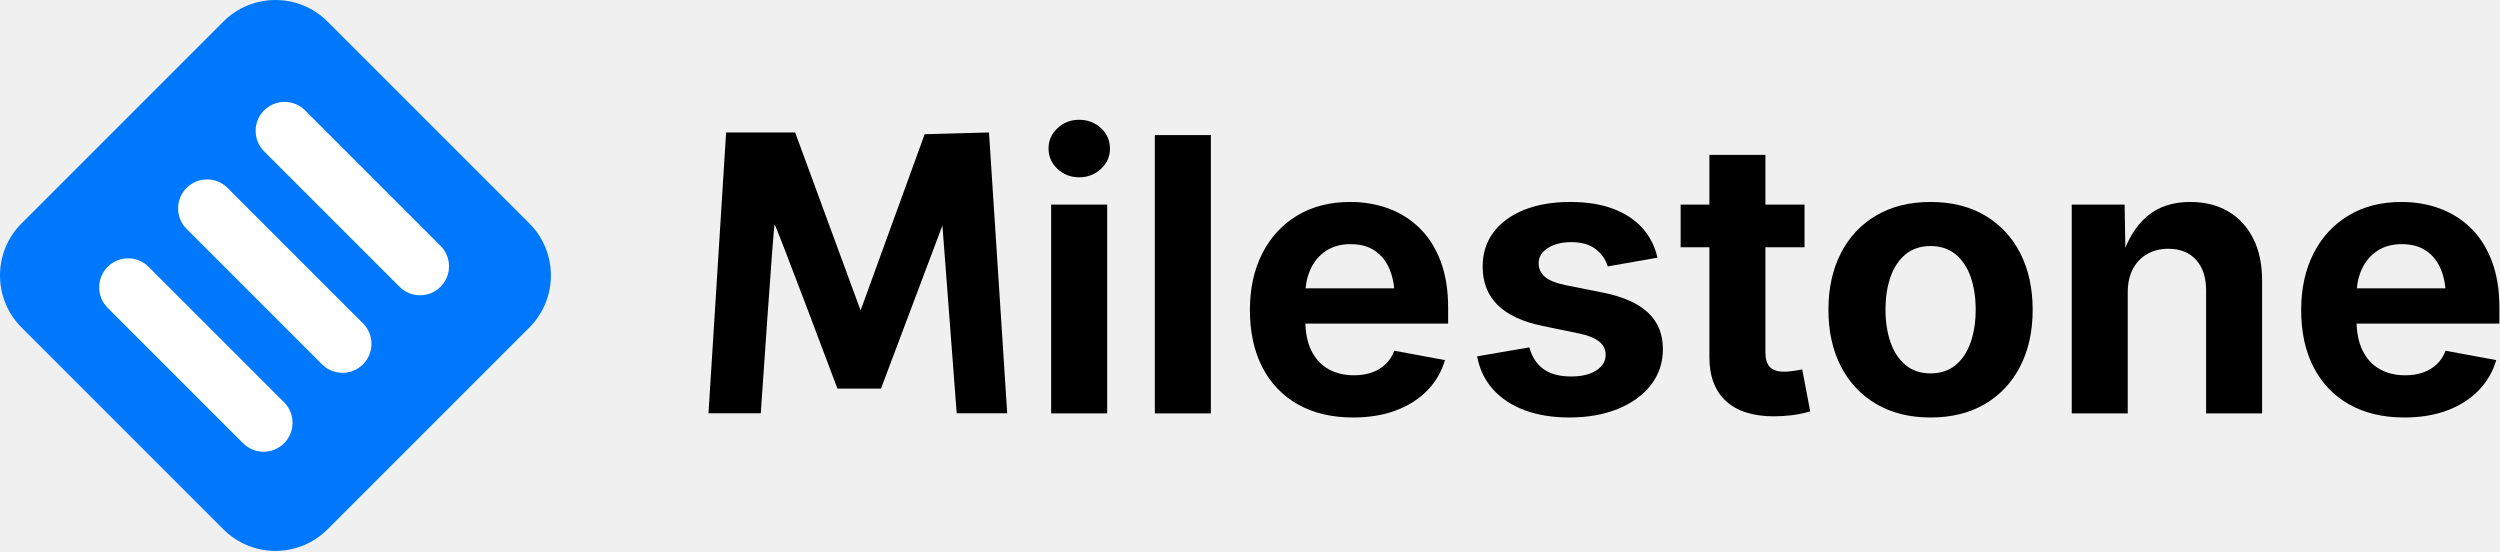
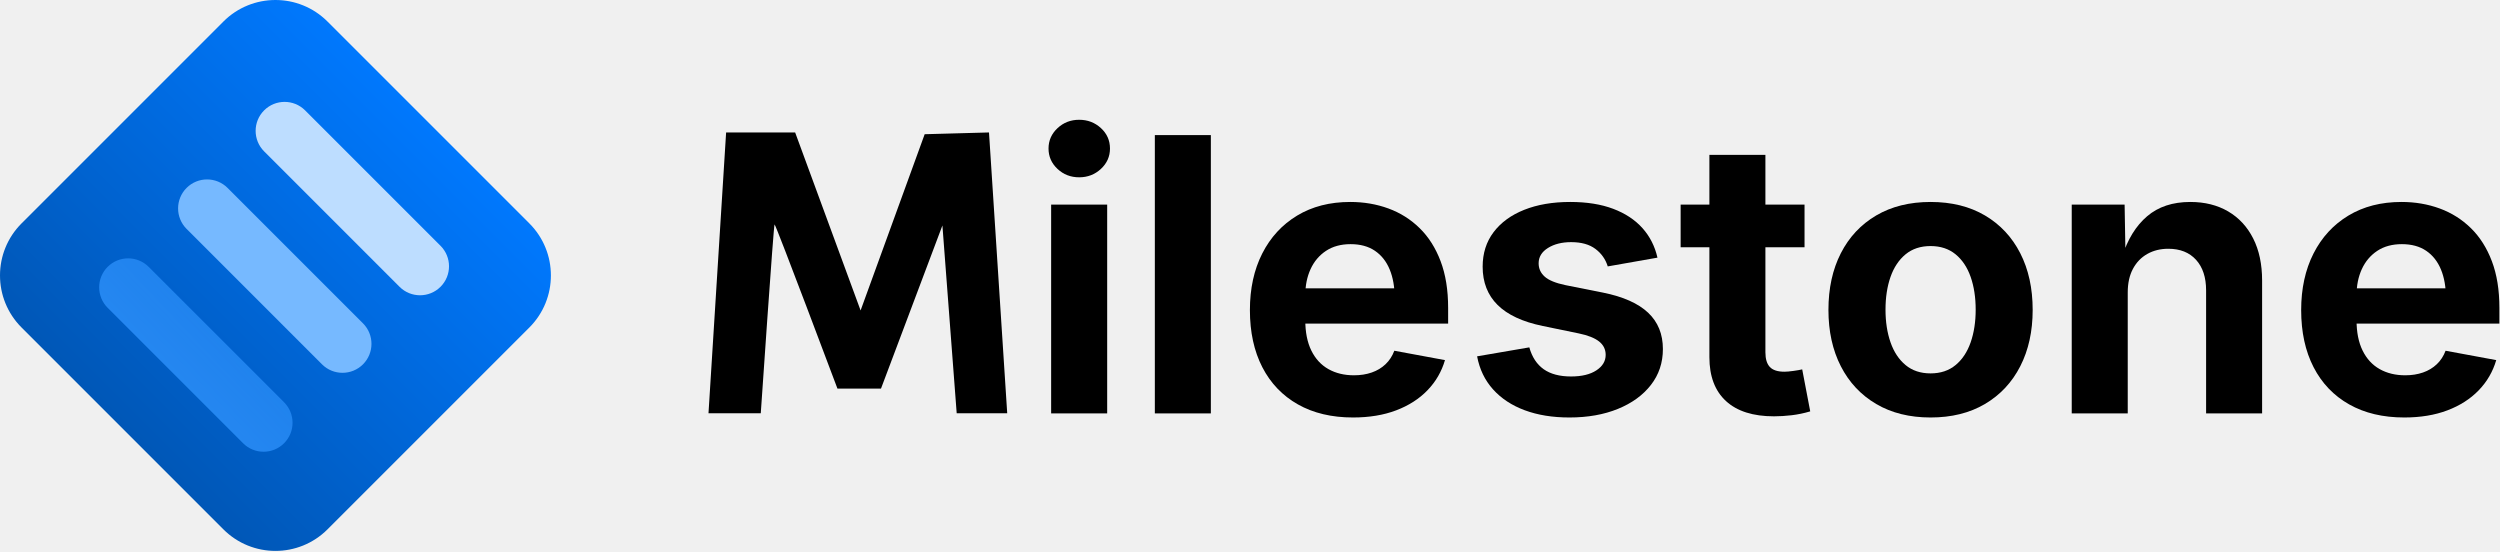
- <svg xmlns="http://www.w3.org/2000/svg" width="100%" height="100%" viewBox="0 0 2363 521" version="1.1" xml:space="preserve" style="fill-rule:evenodd;clip-rule:evenodd;stroke-linejoin:round;stroke-miterlimit:2;">
-   <g transform="matrix(1,0,0,1,-91.80646,-794.9673)">
-     <g transform="matrix(0.707107,0.707107,-0.707107,0.707107,849.3736,60.08004)">
-       <g transform="matrix(0,0.832944,-0.832944,0,1241.332,803.359)">
-         <path d="M548,905.528L548,1229.472C548,1275.572 510.572,1313 464.472,1313L140.528,1313C94.428,1313 57,1275.572 57,1229.472L57,905.528C57,859.428 94.428,822 140.528,822L464.472,822C510.572,822 548,859.428 548,905.528Z" style="fill:rgb(0,120,253);" />
+ <svg xmlns="http://www.w3.org/2000/svg" xmlns:xlink="http://www.w3.org/1999/xlink" width="100%" height="100%" viewBox="0 0 2363 521" version="1.1" xml:space="preserve" style="fill-rule:evenodd;clip-rule:evenodd;stroke-linejoin:round;stroke-miterlimit:2;" id="svg13">
+   <defs id="defs13">
+     <linearGradient id="linearGradient18">
+       <stop style="stop-color:#0078fd;stop-opacity:1;" offset="0" id="stop18" />
+       <stop style="stop-color:#0057b7;stop-opacity:1;" offset="1" id="stop19" />
+     </linearGradient>
+     <linearGradient id="linearGradient13">
+       <stop style="stop-color:#3094ff;stop-opacity:1;" offset="0" id="stop13" />
+       <stop style="stop-color:#3094ff;stop-opacity:0;" offset="1" id="stop14" />
+     </linearGradient>
+     <linearGradient xlink:href="#linearGradient13" id="linearGradient14" x1="277.945" y1="1130.117" x2="290.627" y2="630.764" gradientUnits="userSpaceOnUse" />
+     <linearGradient xlink:href="#linearGradient18" id="linearGradient19" x1="57" y1="1067.5" x2="548" y2="1067.5" gradientUnits="userSpaceOnUse" />
+   </defs>
+   <g transform="matrix(1,0,0,1,-91.80646,-794.9673)" id="g13">
+     <g transform="matrix(0.707107,0.707107,-0.707107,0.707107,849.3736,60.08004)" id="g5">
+       <g transform="matrix(0,0.832944,-0.832944,0,1241.332,803.359)" id="g1" style="fill:url(#linearGradient19);fill-opacity:1">
+         <path d="M548,905.528L548,1229.472C548,1275.572 510.572,1313 464.472,1313L140.528,1313C94.428,1313 57,1275.572 57,1229.472L57,905.528C57,859.428 94.428,822 140.528,822L464.472,822C510.572,822 548,859.428 548,905.528Z" style="fill:url(#linearGradient19);fill-opacity:1" id="path1" />
      </g>
-       <g transform="matrix(1.190992,-0,0,1.190992,-1.560975,-224.1323)">
-         <path d="M396,988C396,1000.694 385.694,1011 373,1011L221,1011C208.306,1011 198,1000.694 198,988C198,975.306 208.306,965 221,965L373,965C385.694,965 396,975.306 396,988Z" style="fill:white;" />
+       <g transform="matrix(1.190992,-0,0,1.190992,-1.560975,-224.1323)" id="g2">
+         <path d="M396,988C396,1000.694 385.694,1011 373,1011L221,1011C208.306,1011 198,1000.694 198,988C198,975.306 208.306,965 221,965L373,965C385.694,965 396,975.306 396,988Z" style="fill:rgb(189,221,255);" id="path2" />
      </g>
-       <g transform="matrix(1.190992,-0,0,1.190992,-1.560975,-120.4811)">
-         <path d="M396,988C396,1000.694 385.694,1011 373,1011L221,1011C208.306,1011 198,1000.694 198,988C198,975.306 208.306,965 221,965L373,965C385.694,965 396,975.306 396,988Z" style="fill:white;" />
+       <g transform="matrix(1.190992,-0,0,1.190992,-1.560975,-120.4811)" id="g3" style="fill:#76b9ff;fill-opacity:1">
+         <path d="M396,988C396,1000.694 385.694,1011 373,1011L221,1011C208.306,1011 198,1000.694 198,988C198,975.306 208.306,965 221,965L373,965C385.694,965 396,975.306 396,988Z" style="fill:#76b9ff;fill-opacity:1" id="path3" />
      </g>
-       <g transform="matrix(1.190992,-0,0,1.190992,-1.560975,-14.9852)">
-         <path d="M396,988C396,1000.694 385.694,1011 373,1011L221,1011C208.306,1011 198,1000.694 198,988C198,975.306 208.306,965 221,965L373,965C385.694,965 396,975.306 396,988Z" style="fill:white;" />
+       <g transform="matrix(1.190992,-0,0,1.190992,-1.560975,-14.9852)" id="g4" style="fill:url(#linearGradient14);fill-opacity:1">
+         <path d="M396,988C396,1000.694 385.694,1011 373,1011L221,1011C208.306,1011 198,1000.694 198,988C198,975.306 208.306,965 221,965L373,965C385.694,965 396,975.306 396,988Z" style="fill:url(#linearGradient14);fill-opacity:1" id="path4" />
      </g>
    </g>
-     <g transform="matrix(0.277628,0,0,0.277628,100.7212,716.1059)">
-       <path d="M2440,735L2380,1691L2558,1691C2558,1691 2602,1044 2605,1048C2612,1056 2819,1607 2819,1607L2890,1607C2943.194,1607 2967.261,1607.099 2967.261,1607.099L3176.385,1051.686L3225,1691L3397,1691L3335,735L3225,738L3116,741L2897.832,1341.008L2675,735L2440,735Z" style="fill-rule:nonzero;" />
+     <g transform="matrix(0.277628,0,0,0.277628,100.7212,716.1059)" id="g6" style="fill:#000000">
+       <path d="M2440,735L2380,1691L2558,1691C2558,1691 2602,1044 2605,1048C2612,1056 2819,1607 2819,1607L2890,1607C2943.194,1607 2967.261,1607.099 2967.261,1607.099L3176.385,1051.686L3225,1691L3397,1691L3335,735L3225,738L3116,741L2897.832,1341.008L2675,735L2440,735Z" style="fill:#000000;fill-rule:nonzero" id="path5" />
    </g>
-     <g transform="matrix(1,0,0,1,74.83315,-327.2824)">
-       <path d="M1010.513,1513L1010.513,1315.616L1063.479,1315.616L1063.479,1513L1010.513,1513ZM1036.996,1289.84C1028.992,1289.84 1022.166,1287.192 1016.516,1281.895C1010.867,1276.599 1008.042,1270.184 1008.042,1262.651C1008.042,1255.118 1010.867,1248.703 1016.516,1243.407C1022.166,1238.11 1028.992,1235.462 1036.996,1235.462C1045,1235.462 1051.856,1238.081 1057.564,1243.319C1063.273,1248.556 1066.127,1255 1066.127,1262.651C1066.127,1270.184 1063.273,1276.599 1057.564,1281.895C1051.856,1287.192 1045,1289.84 1036.996,1289.84Z" style="fill-rule:nonzero;" />
-       <rect x="1108.528" y="1249.939" width="52.943" height="263.061" style="fill-rule:nonzero;" />
-       <path d="M1295.855,1516.857C1275.706,1516.857 1258.336,1512.731 1243.744,1504.479C1229.152,1496.227 1217.944,1484.509 1210.12,1469.326C1202.297,1454.142 1198.385,1436.142 1198.385,1415.326C1198.385,1395.017 1202.272,1377.201 1210.046,1361.878C1217.82,1346.555 1228.815,1334.602 1243.032,1326.019C1257.249,1317.436 1273.97,1313.145 1293.196,1313.145C1306.086,1313.145 1318.13,1315.198 1329.328,1319.306C1340.526,1323.413 1350.354,1329.608 1358.811,1337.889C1367.268,1346.171 1373.872,1356.576 1378.624,1369.107C1383.376,1381.637 1385.753,1396.357 1385.753,1413.265L1385.753,1428.129L1220.115,1428.129L1220.115,1394.81L1359.951,1394.81L1335.207,1403.743C1335.207,1393.466 1333.637,1384.535 1330.499,1376.95C1327.361,1369.364 1322.711,1363.48 1316.55,1359.297C1310.389,1355.114 1302.731,1353.023 1293.576,1353.023C1284.422,1353.023 1276.656,1355.142 1270.279,1359.379C1263.902,1363.616 1259.049,1369.364 1255.72,1376.624C1252.391,1383.884 1250.727,1392.139 1250.727,1401.39L1250.727,1424.843C1250.727,1436.262 1252.638,1445.854 1256.459,1453.62C1260.281,1461.385 1265.657,1467.22 1272.586,1471.123C1279.516,1475.026 1287.553,1476.978 1296.696,1476.978C1302.878,1476.978 1308.495,1476.098 1313.547,1474.338C1318.6,1472.578 1322.945,1469.973 1326.582,1466.522C1330.219,1463.071 1332.987,1458.817 1334.887,1453.762L1382.765,1462.617C1379.578,1473.521 1374.05,1483.041 1366.18,1491.177C1358.311,1499.313 1348.451,1505.627 1336.601,1510.119C1324.751,1514.611 1311.169,1516.857 1295.855,1516.857Z" style="fill-rule:nonzero;" />
-       <path d="M1500.394,1516.857C1484.508,1516.857 1470.44,1514.583 1458.189,1510.036C1445.938,1505.489 1435.938,1498.902 1428.19,1490.276C1420.442,1481.65 1415.424,1471.242 1413.134,1459.053L1462.485,1450.576C1465.056,1459.751 1469.572,1466.631 1476.033,1471.215C1482.494,1475.8 1491.132,1478.093 1501.947,1478.093C1512.033,1478.093 1520.006,1476.167 1525.866,1472.316C1531.726,1468.465 1534.656,1463.591 1534.656,1457.693C1534.656,1452.519 1532.575,1448.287 1528.412,1444.995C1524.249,1441.703 1517.823,1439.161 1509.133,1437.37L1475.153,1430.363C1456.119,1426.444 1441.897,1419.819 1432.487,1410.487C1423.077,1401.156 1418.373,1389.101 1418.373,1374.322C1418.373,1361.688 1421.821,1350.807 1428.717,1341.68C1435.614,1332.552 1445.263,1325.515 1457.666,1320.567C1470.069,1315.619 1484.576,1313.145 1501.189,1313.145C1516.823,1313.145 1530.346,1315.302 1541.759,1319.616C1553.173,1323.931 1562.392,1330.014 1569.416,1337.866C1576.44,1345.718 1581.169,1355.024 1583.602,1365.784L1536.617,1374.057C1534.545,1367.313 1530.662,1361.804 1524.969,1357.53C1519.276,1353.256 1511.631,1351.119 1502.033,1351.119C1493.314,1351.119 1486.01,1352.953 1480.121,1356.62C1474.232,1360.287 1471.288,1365.128 1471.288,1371.141C1471.288,1376.087 1473.19,1380.274 1476.993,1383.703C1480.796,1387.132 1487.352,1389.818 1496.662,1391.762L1532.124,1398.824C1551.222,1402.681 1565.433,1409.004 1574.757,1417.795C1584.08,1426.586 1588.741,1438.035 1588.741,1452.142C1588.741,1465.077 1584.967,1476.395 1577.417,1486.098C1569.868,1495.801 1559.459,1503.353 1546.19,1508.755C1532.921,1514.156 1517.656,1516.857 1500.394,1516.857Z" style="fill-rule:nonzero;" />
-       <path d="M1722.621,1315.616L1722.621,1355.961L1605.513,1355.961L1605.513,1315.616L1722.621,1315.616ZM1632.693,1268.654L1685.637,1268.654L1685.637,1455.221C1685.637,1461.507 1687.035,1466.14 1689.831,1469.12C1692.627,1472.1 1697.218,1473.591 1703.603,1473.591C1705.669,1473.591 1708.515,1473.34 1712.143,1472.837C1715.77,1472.335 1718.529,1471.849 1720.42,1471.378L1728,1511.083C1722.099,1512.832 1716.248,1514.048 1710.449,1514.732C1704.649,1515.417 1699.087,1515.759 1693.761,1515.759C1673.961,1515.759 1658.833,1510.954 1648.377,1501.346C1637.921,1491.738 1632.693,1477.918 1632.693,1459.886L1632.693,1268.654Z" style="fill-rule:nonzero;" />
-       <path d="M1841.745,1516.857C1821.948,1516.857 1804.818,1512.603 1790.356,1504.097C1775.895,1495.59 1764.755,1483.702 1756.936,1468.433C1749.117,1453.164 1745.208,1435.408 1745.208,1415.163C1745.208,1394.755 1749.117,1376.903 1756.936,1361.608C1764.755,1346.312 1775.895,1334.411 1790.356,1325.904C1804.818,1317.398 1821.948,1313.145 1841.745,1313.145C1861.596,1313.145 1878.734,1317.398 1893.159,1325.904C1907.583,1334.411 1918.706,1346.312 1926.525,1361.608C1934.345,1376.903 1938.255,1394.755 1938.255,1415.163C1938.255,1435.408 1934.345,1453.164 1926.525,1468.433C1918.706,1483.702 1907.583,1495.59 1893.159,1504.097C1878.734,1512.603 1861.596,1516.857 1841.745,1516.857ZM1841.745,1475.18C1851.169,1475.18 1859.048,1472.561 1865.384,1467.323C1871.719,1462.085 1876.47,1454.922 1879.636,1445.833C1882.802,1436.745 1884.385,1426.458 1884.385,1414.973C1884.385,1403.368 1882.802,1393.042 1879.636,1383.995C1876.47,1374.948 1871.719,1367.824 1865.384,1362.623C1859.048,1357.422 1851.169,1354.822 1841.745,1354.822C1832.313,1354.822 1824.439,1357.422 1818.126,1362.623C1811.812,1367.824 1807.072,1374.935 1803.905,1383.955C1800.738,1392.976 1799.155,1403.315 1799.155,1414.973C1799.155,1426.458 1800.738,1436.745 1803.905,1445.833C1807.072,1454.922 1811.812,1462.085 1818.126,1467.323C1824.439,1472.561 1832.313,1475.18 1841.745,1475.18Z" style="fill-rule:nonzero;" />
-       <path d="M2028.111,1398.714L2028.111,1513L1975.168,1513L1975.168,1315.616L2025.159,1315.616L2026.004,1364.89L2022.828,1364.89C2028.005,1348.427 2035.869,1335.687 2046.42,1326.67C2056.971,1317.653 2070.578,1313.145 2087.242,1313.145C2100.923,1313.145 2112.845,1316.119 2123.009,1322.069C2133.172,1328.018 2141.065,1336.543 2146.687,1347.644C2152.309,1358.744 2155.12,1372.016 2155.12,1387.459L2155.12,1513L2102.177,1513L2102.177,1396.683C2102.177,1384.424 2099.015,1374.809 2092.692,1367.838C2086.368,1360.867 2077.624,1357.382 2066.459,1357.382C2059.012,1357.382 2052.397,1359.012 2046.612,1362.274C2040.827,1365.535 2036.297,1370.235 2033.023,1376.373C2029.748,1382.511 2028.111,1389.958 2028.111,1398.714Z" style="fill-rule:nonzero;" />
-       <path d="M2289.506,1516.857C2269.357,1516.857 2251.986,1512.731 2237.394,1504.479C2222.802,1496.227 2211.594,1484.509 2203.771,1469.326C2195.948,1454.142 2192.036,1436.142 2192.036,1415.326C2192.036,1395.017 2195.923,1377.201 2203.697,1361.878C2211.47,1346.555 2222.466,1334.602 2236.683,1326.019C2250.899,1317.436 2267.621,1313.145 2286.846,1313.145C2299.736,1313.145 2311.781,1315.198 2322.979,1319.306C2334.177,1323.413 2344.004,1329.608 2352.461,1337.889C2360.918,1346.171 2367.523,1356.576 2372.275,1369.107C2377.027,1381.637 2379.403,1396.357 2379.403,1413.265L2379.403,1428.129L2213.765,1428.129L2213.765,1394.81L2353.602,1394.81L2328.857,1403.743C2328.857,1393.466 2327.288,1384.535 2324.15,1376.95C2321.011,1369.364 2316.362,1363.48 2310.201,1359.297C2304.04,1355.114 2296.382,1353.023 2287.227,1353.023C2278.072,1353.023 2270.306,1355.142 2263.929,1359.379C2257.552,1363.616 2252.699,1369.364 2249.371,1376.624C2246.042,1383.884 2244.378,1392.139 2244.378,1401.39L2244.378,1424.843C2244.378,1436.262 2246.288,1445.854 2250.11,1453.62C2253.932,1461.385 2259.307,1467.22 2266.237,1471.123C2273.167,1475.026 2281.203,1476.978 2290.347,1476.978C2296.528,1476.978 2302.145,1476.098 2307.198,1474.338C2312.251,1472.578 2316.596,1469.973 2320.232,1466.522C2323.869,1463.071 2326.637,1458.817 2328.537,1453.762L2376.416,1462.617C2373.228,1473.521 2367.7,1483.041 2359.831,1491.177C2351.961,1499.313 2342.102,1505.627 2330.252,1510.119C2318.402,1514.611 2304.82,1516.857 2289.506,1516.857Z" style="fill-rule:nonzero;" />
+     <g transform="matrix(1,0,0,1,74.83315,-327.2824)" id="g12" style="fill:#000000">
+       <path d="M1010.513,1513L1010.513,1315.616L1063.479,1315.616L1063.479,1513L1010.513,1513ZM1036.996,1289.84C1028.992,1289.84 1022.166,1287.192 1016.516,1281.895C1010.867,1276.599 1008.042,1270.184 1008.042,1262.651C1008.042,1255.118 1010.867,1248.703 1016.516,1243.407C1022.166,1238.11 1028.992,1235.462 1036.996,1235.462C1045,1235.462 1051.856,1238.081 1057.564,1243.319C1063.273,1248.556 1066.127,1255 1066.127,1262.651C1066.127,1270.184 1063.273,1276.599 1057.564,1281.895C1051.856,1287.192 1045,1289.84 1036.996,1289.84Z" style="fill:#000000;fill-rule:nonzero" id="path6" />
+       <rect x="1108.528" y="1249.939" width="52.943" height="263.061" style="fill:#000000;fill-rule:nonzero" id="rect6" />
+       <path d="M1295.855,1516.857C1275.706,1516.857 1258.336,1512.731 1243.744,1504.479C1229.152,1496.227 1217.944,1484.509 1210.12,1469.326C1202.297,1454.142 1198.385,1436.142 1198.385,1415.326C1198.385,1395.017 1202.272,1377.201 1210.046,1361.878C1217.82,1346.555 1228.815,1334.602 1243.032,1326.019C1257.249,1317.436 1273.97,1313.145 1293.196,1313.145C1306.086,1313.145 1318.13,1315.198 1329.328,1319.306C1340.526,1323.413 1350.354,1329.608 1358.811,1337.889C1367.268,1346.171 1373.872,1356.576 1378.624,1369.107C1383.376,1381.637 1385.753,1396.357 1385.753,1413.265L1385.753,1428.129L1220.115,1428.129L1220.115,1394.81L1359.951,1394.81L1335.207,1403.743C1335.207,1393.466 1333.637,1384.535 1330.499,1376.95C1327.361,1369.364 1322.711,1363.48 1316.55,1359.297C1310.389,1355.114 1302.731,1353.023 1293.576,1353.023C1284.422,1353.023 1276.656,1355.142 1270.279,1359.379C1263.902,1363.616 1259.049,1369.364 1255.72,1376.624C1252.391,1383.884 1250.727,1392.139 1250.727,1401.39L1250.727,1424.843C1250.727,1436.262 1252.638,1445.854 1256.459,1453.62C1260.281,1461.385 1265.657,1467.22 1272.586,1471.123C1279.516,1475.026 1287.553,1476.978 1296.696,1476.978C1302.878,1476.978 1308.495,1476.098 1313.547,1474.338C1318.6,1472.578 1322.945,1469.973 1326.582,1466.522C1330.219,1463.071 1332.987,1458.817 1334.887,1453.762L1382.765,1462.617C1379.578,1473.521 1374.05,1483.041 1366.18,1491.177C1358.311,1499.313 1348.451,1505.627 1336.601,1510.119C1324.751,1514.611 1311.169,1516.857 1295.855,1516.857Z" style="fill:#000000;fill-rule:nonzero" id="path7" />
+       <path d="M1500.394,1516.857C1484.508,1516.857 1470.44,1514.583 1458.189,1510.036C1445.938,1505.489 1435.938,1498.902 1428.19,1490.276C1420.442,1481.65 1415.424,1471.242 1413.134,1459.053L1462.485,1450.576C1465.056,1459.751 1469.572,1466.631 1476.033,1471.215C1482.494,1475.8 1491.132,1478.093 1501.947,1478.093C1512.033,1478.093 1520.006,1476.167 1525.866,1472.316C1531.726,1468.465 1534.656,1463.591 1534.656,1457.693C1534.656,1452.519 1532.575,1448.287 1528.412,1444.995C1524.249,1441.703 1517.823,1439.161 1509.133,1437.37L1475.153,1430.363C1456.119,1426.444 1441.897,1419.819 1432.487,1410.487C1423.077,1401.156 1418.373,1389.101 1418.373,1374.322C1418.373,1361.688 1421.821,1350.807 1428.717,1341.68C1435.614,1332.552 1445.263,1325.515 1457.666,1320.567C1470.069,1315.619 1484.576,1313.145 1501.189,1313.145C1516.823,1313.145 1530.346,1315.302 1541.759,1319.616C1553.173,1323.931 1562.392,1330.014 1569.416,1337.866C1576.44,1345.718 1581.169,1355.024 1583.602,1365.784L1536.617,1374.057C1534.545,1367.313 1530.662,1361.804 1524.969,1357.53C1519.276,1353.256 1511.631,1351.119 1502.033,1351.119C1493.314,1351.119 1486.01,1352.953 1480.121,1356.62C1474.232,1360.287 1471.288,1365.128 1471.288,1371.141C1471.288,1376.087 1473.19,1380.274 1476.993,1383.703C1480.796,1387.132 1487.352,1389.818 1496.662,1391.762L1532.124,1398.824C1551.222,1402.681 1565.433,1409.004 1574.757,1417.795C1584.08,1426.586 1588.741,1438.035 1588.741,1452.142C1588.741,1465.077 1584.967,1476.395 1577.417,1486.098C1569.868,1495.801 1559.459,1503.353 1546.19,1508.755C1532.921,1514.156 1517.656,1516.857 1500.394,1516.857Z" style="fill:#000000;fill-rule:nonzero" id="path8" />
+       <path d="M1722.621,1315.616L1722.621,1355.961L1605.513,1355.961L1605.513,1315.616L1722.621,1315.616ZM1632.693,1268.654L1685.637,1268.654L1685.637,1455.221C1685.637,1461.507 1687.035,1466.14 1689.831,1469.12C1692.627,1472.1 1697.218,1473.591 1703.603,1473.591C1705.669,1473.591 1708.515,1473.34 1712.143,1472.837C1715.77,1472.335 1718.529,1471.849 1720.42,1471.378L1728,1511.083C1722.099,1512.832 1716.248,1514.048 1710.449,1514.732C1704.649,1515.417 1699.087,1515.759 1693.761,1515.759C1673.961,1515.759 1658.833,1510.954 1648.377,1501.346C1637.921,1491.738 1632.693,1477.918 1632.693,1459.886L1632.693,1268.654Z" style="fill:#000000;fill-rule:nonzero" id="path9" />
+       <path d="M1841.745,1516.857C1821.948,1516.857 1804.818,1512.603 1790.356,1504.097C1775.895,1495.59 1764.755,1483.702 1756.936,1468.433C1749.117,1453.164 1745.208,1435.408 1745.208,1415.163C1745.208,1394.755 1749.117,1376.903 1756.936,1361.608C1764.755,1346.312 1775.895,1334.411 1790.356,1325.904C1804.818,1317.398 1821.948,1313.145 1841.745,1313.145C1861.596,1313.145 1878.734,1317.398 1893.159,1325.904C1907.583,1334.411 1918.706,1346.312 1926.525,1361.608C1934.345,1376.903 1938.255,1394.755 1938.255,1415.163C1938.255,1435.408 1934.345,1453.164 1926.525,1468.433C1918.706,1483.702 1907.583,1495.59 1893.159,1504.097C1878.734,1512.603 1861.596,1516.857 1841.745,1516.857ZM1841.745,1475.18C1851.169,1475.18 1859.048,1472.561 1865.384,1467.323C1871.719,1462.085 1876.47,1454.922 1879.636,1445.833C1882.802,1436.745 1884.385,1426.458 1884.385,1414.973C1884.385,1403.368 1882.802,1393.042 1879.636,1383.995C1876.47,1374.948 1871.719,1367.824 1865.384,1362.623C1859.048,1357.422 1851.169,1354.822 1841.745,1354.822C1832.313,1354.822 1824.439,1357.422 1818.126,1362.623C1811.812,1367.824 1807.072,1374.935 1803.905,1383.955C1800.738,1392.976 1799.155,1403.315 1799.155,1414.973C1799.155,1426.458 1800.738,1436.745 1803.905,1445.833C1807.072,1454.922 1811.812,1462.085 1818.126,1467.323C1824.439,1472.561 1832.313,1475.18 1841.745,1475.18Z" style="fill:#000000;fill-rule:nonzero" id="path10" />
+       <path d="M2028.111,1398.714L2028.111,1513L1975.168,1513L1975.168,1315.616L2025.159,1315.616L2026.004,1364.89L2022.828,1364.89C2028.005,1348.427 2035.869,1335.687 2046.42,1326.67C2056.971,1317.653 2070.578,1313.145 2087.242,1313.145C2100.923,1313.145 2112.845,1316.119 2123.009,1322.069C2133.172,1328.018 2141.065,1336.543 2146.687,1347.644C2152.309,1358.744 2155.12,1372.016 2155.12,1387.459L2155.12,1513L2102.177,1513L2102.177,1396.683C2102.177,1384.424 2099.015,1374.809 2092.692,1367.838C2086.368,1360.867 2077.624,1357.382 2066.459,1357.382C2059.012,1357.382 2052.397,1359.012 2046.612,1362.274C2040.827,1365.535 2036.297,1370.235 2033.023,1376.373C2029.748,1382.511 2028.111,1389.958 2028.111,1398.714Z" style="fill:#000000;fill-rule:nonzero" id="path11" />
+       <path d="M2289.506,1516.857C2269.357,1516.857 2251.986,1512.731 2237.394,1504.479C2222.802,1496.227 2211.594,1484.509 2203.771,1469.326C2195.948,1454.142 2192.036,1436.142 2192.036,1415.326C2192.036,1395.017 2195.923,1377.201 2203.697,1361.878C2211.47,1346.555 2222.466,1334.602 2236.683,1326.019C2250.899,1317.436 2267.621,1313.145 2286.846,1313.145C2299.736,1313.145 2311.781,1315.198 2322.979,1319.306C2334.177,1323.413 2344.004,1329.608 2352.461,1337.889C2360.918,1346.171 2367.523,1356.576 2372.275,1369.107C2377.027,1381.637 2379.403,1396.357 2379.403,1413.265L2379.403,1428.129L2213.765,1428.129L2213.765,1394.81L2353.602,1394.81L2328.857,1403.743C2328.857,1393.466 2327.288,1384.535 2324.15,1376.95C2321.011,1369.364 2316.362,1363.48 2310.201,1359.297C2304.04,1355.114 2296.382,1353.023 2287.227,1353.023C2278.072,1353.023 2270.306,1355.142 2263.929,1359.379C2257.552,1363.616 2252.699,1369.364 2249.371,1376.624C2246.042,1383.884 2244.378,1392.139 2244.378,1401.39L2244.378,1424.843C2244.378,1436.262 2246.288,1445.854 2250.11,1453.62C2253.932,1461.385 2259.307,1467.22 2266.237,1471.123C2273.167,1475.026 2281.203,1476.978 2290.347,1476.978C2296.528,1476.978 2302.145,1476.098 2307.198,1474.338C2312.251,1472.578 2316.596,1469.973 2320.232,1466.522C2323.869,1463.071 2326.637,1458.817 2328.537,1453.762L2376.416,1462.617C2373.228,1473.521 2367.7,1483.041 2359.831,1491.177C2351.961,1499.313 2342.102,1505.627 2330.252,1510.119C2318.402,1514.611 2304.82,1516.857 2289.506,1516.857Z" style="fill:#000000;fill-rule:nonzero" id="path12" />
    </g>
  </g>
</svg>
